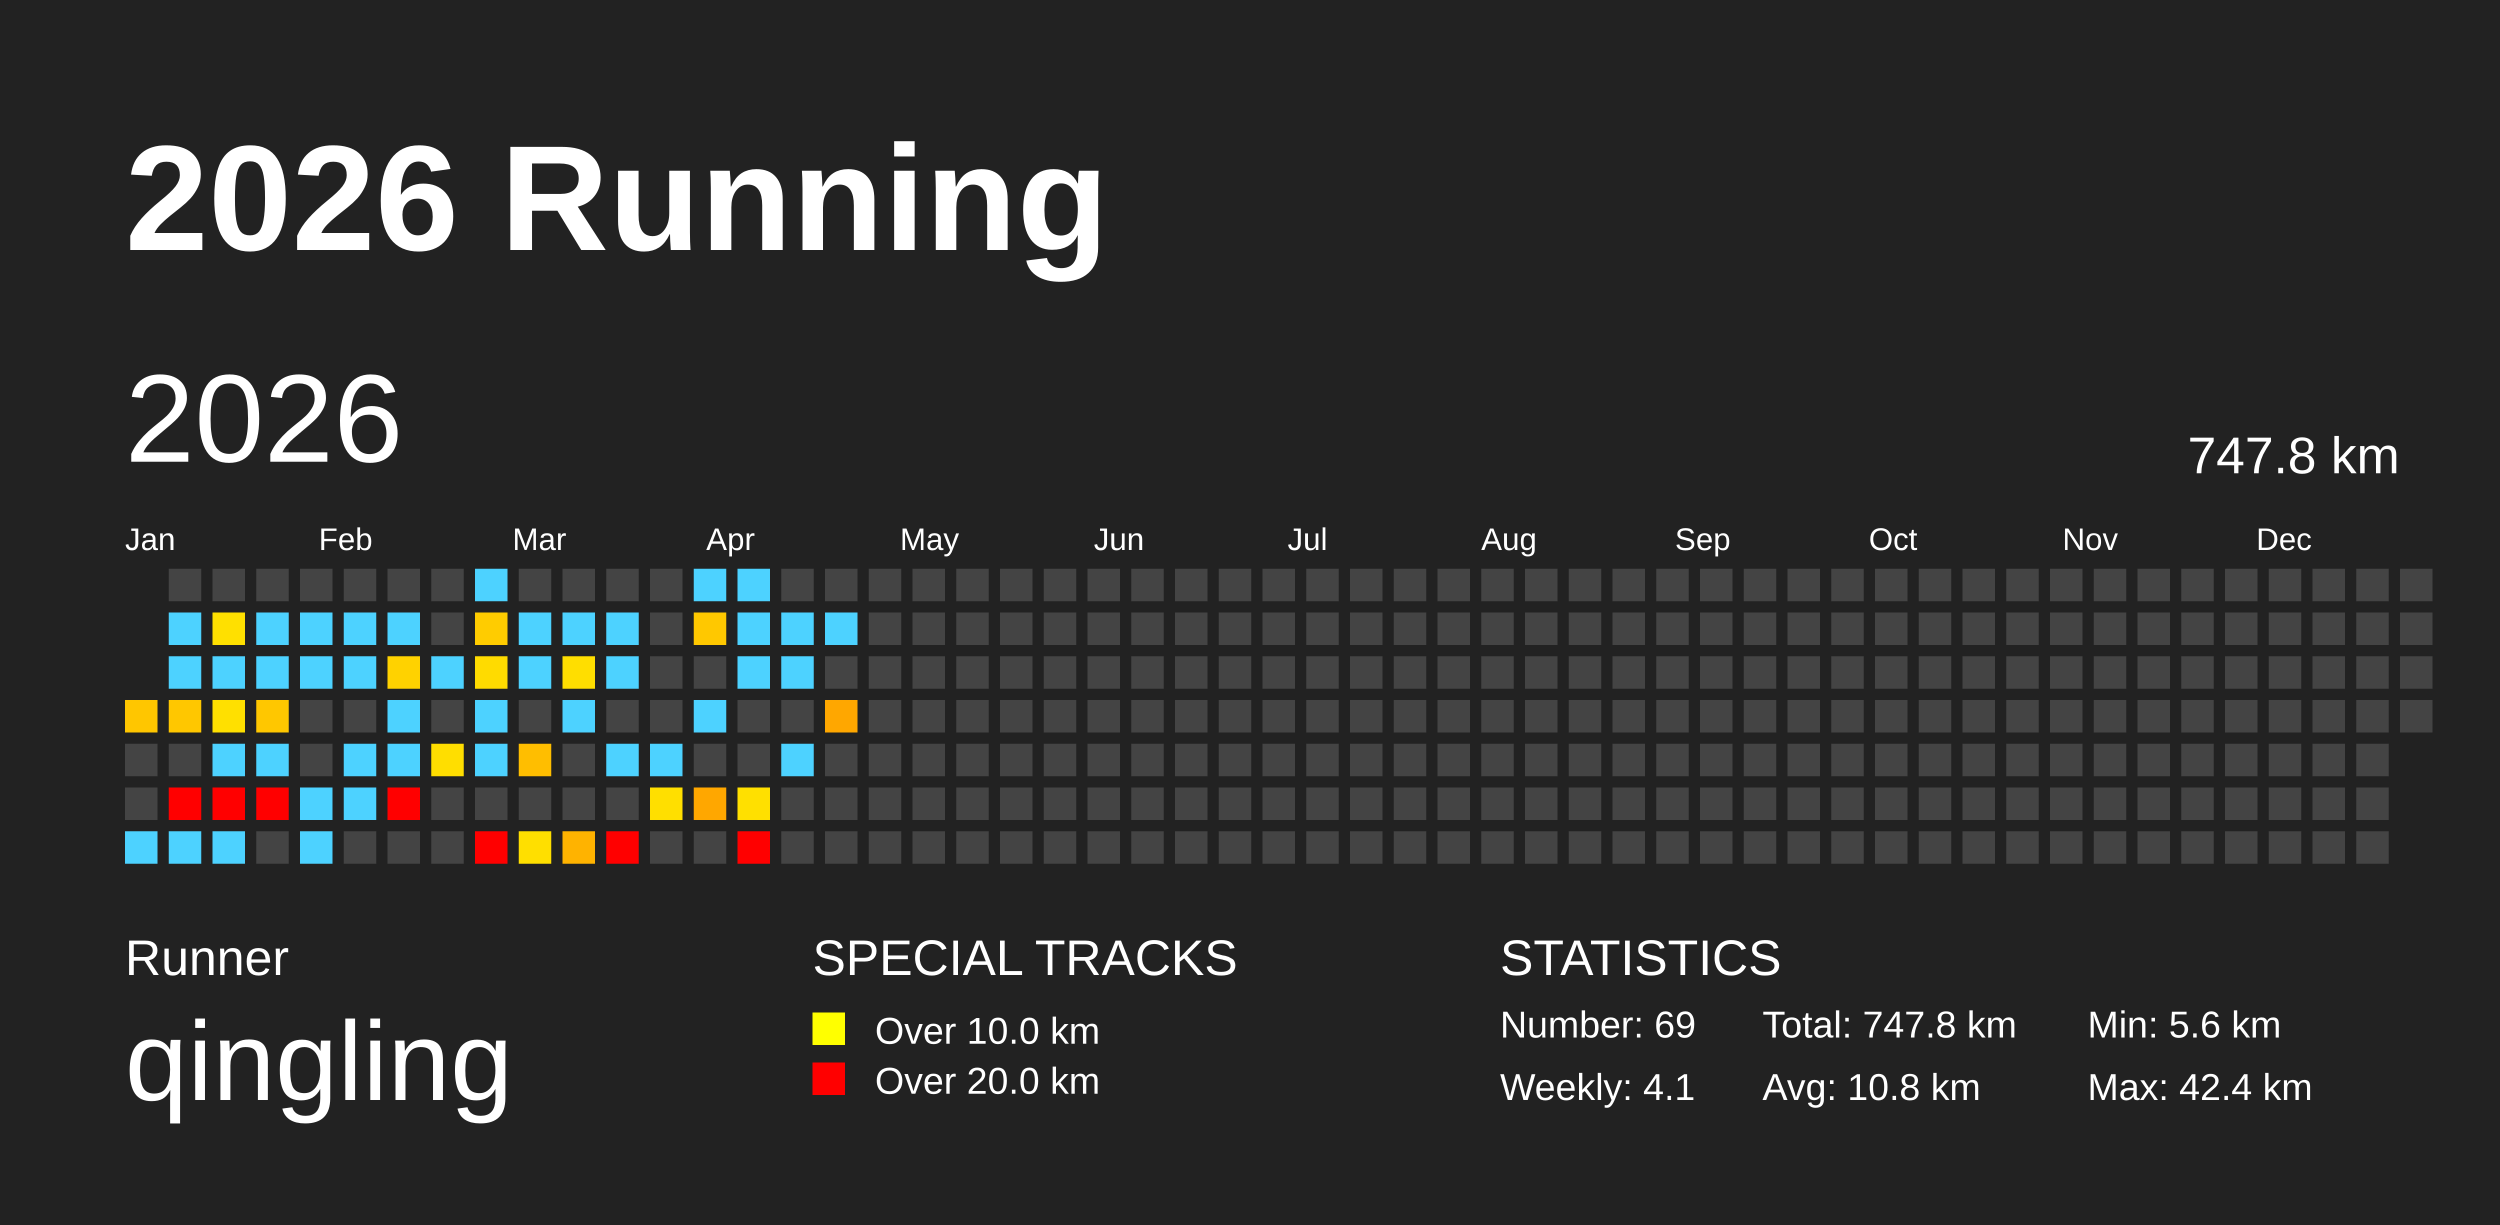
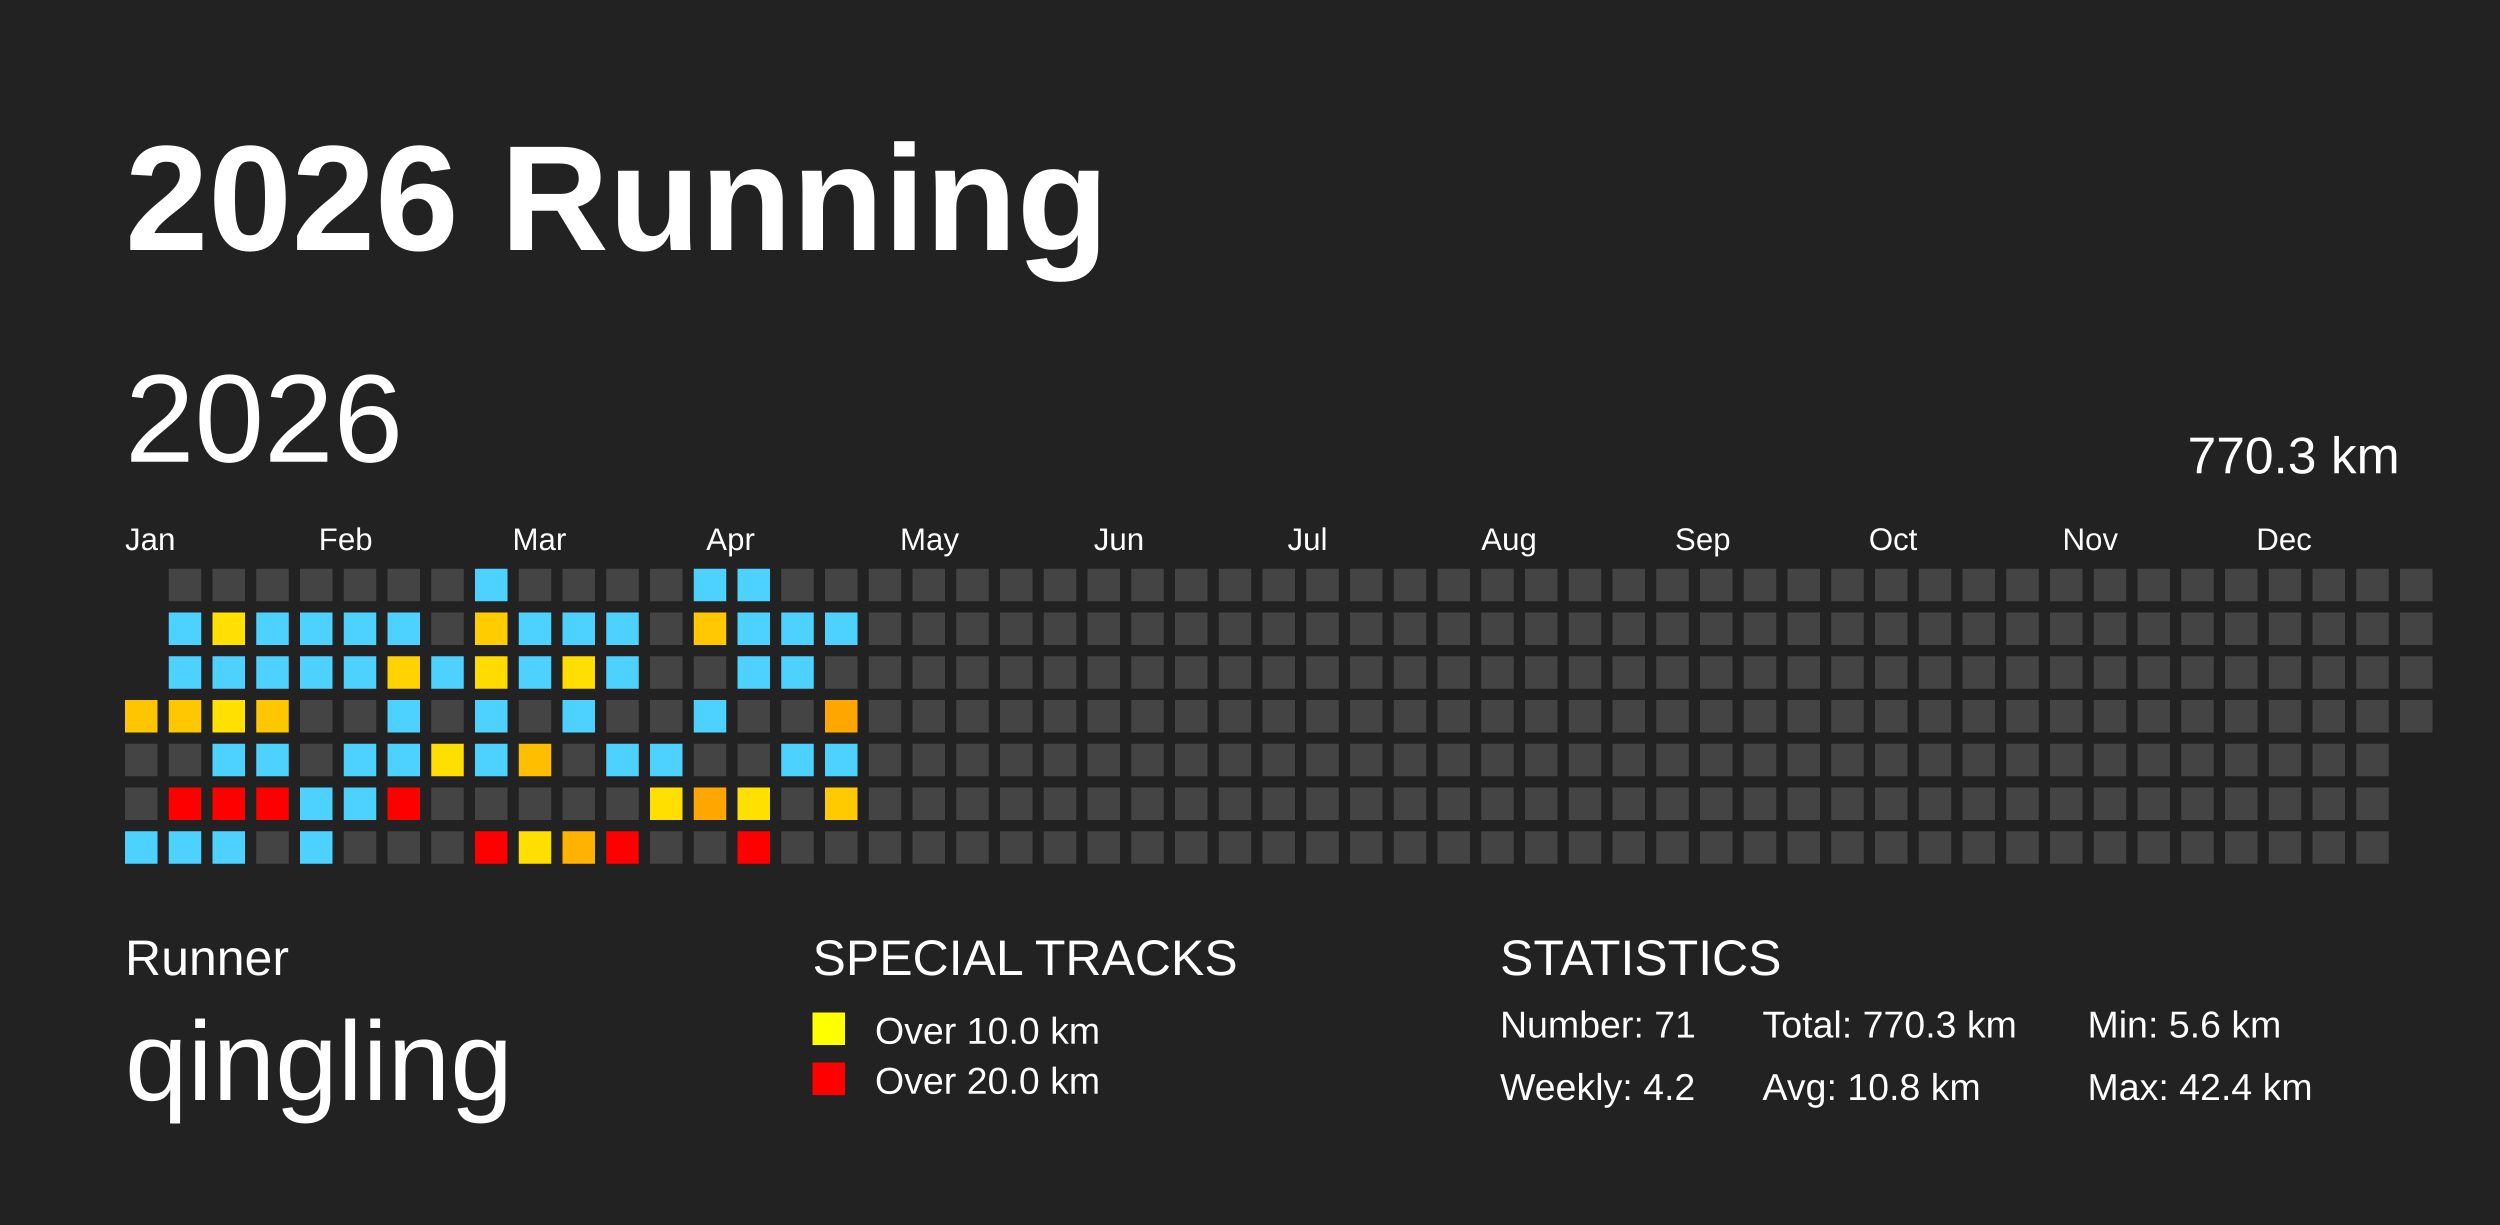
<svg xmlns="http://www.w3.org/2000/svg" baseProfile="full" height="98mm" version="1.1" viewBox="0,0,200,98" width="200mm">
  <defs />
  <rect fill="#222222" height="98" width="200" x="0" y="0" />
  <text fill="#FFFFFF" style="font-size:12px; font-family:Arial; font-weight:bold;" x="10" y="20">2026 Running</text>
  <text fill="#FFFFFF" style="font-size:4px; font-family:Arial" x="10" y="78">Runner</text>
  <text fill="#FFFFFF" style="font-size:9px; font-family:Arial" x="10" y="88">qingling</text>
  <text fill="#FFFFFF" style="font-size:4px; font-family:Arial" x="65" y="78">SPECIAL TRACKS</text>
  <rect fill="yellow" height="2.6" width="2.6" x="65" y="81" />
  <text fill="#FFFFFF" style="font-size:3px; font-family:Arial" x="70" y="83.5">Over 10.0 km</text>
  <rect fill="red" height="2.6" width="2.6" x="65" y="85" />
  <text fill="#FFFFFF" style="font-size:3px; font-family:Arial" x="70" y="87.5">Over 20.0 km</text>
  <text fill="#FFFFFF" style="font-size:4px; font-family:Arial" x="120" y="78">STATISTICS</text>
-   <text fill="#FFFFFF" style="font-size:3px; font-family:Arial" x="120" y="83">Number: 69</text>
-   <text fill="#FFFFFF" style="font-size:3px; font-family:Arial" x="120" y="88">Weekly: 4.1</text>
-   <text fill="#FFFFFF" style="font-size:3px; font-family:Arial" x="141" y="83">Total: 747.8 km</text>
+   <text fill="#FFFFFF" style="font-size:3px; font-family:Arial" x="120" y="83">Number: 71</text>
+   <text fill="#FFFFFF" style="font-size:3px; font-family:Arial" x="120" y="88">Weekly: 4.2</text>
+   <text fill="#FFFFFF" style="font-size:3px; font-family:Arial" x="141" y="83">Total: 770.3 km</text>
  <text fill="#FFFFFF" style="font-size:3px; font-family:Arial" x="141" y="88">Avg: 10.8 km</text>
  <text fill="#FFFFFF" style="font-size:3px; font-family:Arial" x="167" y="83">Min: 5.6 km</text>
  <text fill="#FFFFFF" style="font-size:3px; font-family:Arial" x="167" y="88">Max: 42.4 km</text>
  <text dominant-baseline="hanging" fill="#FFFFFF" style="font-size:10.0px; font-family:Arial;" x="10" y="30">2026</text>
-   <text dominant-baseline="hanging" fill="#FFFFFF" style="font-size:4.125px; font-family:Arial;" x="175" y="35">747.8 km</text>
+   <text dominant-baseline="hanging" fill="#FFFFFF" style="font-size:4.125px; font-family:Arial;" x="175" y="35">770.3 km</text>
  <text fill="#FFFFFF" style="font-size:2.5px; font-family:Arial" x="10.0" y="44">Jan</text>
  <text fill="#FFFFFF" style="font-size:2.5px; font-family:Arial" x="25.5" y="44">Feb</text>
  <text fill="#FFFFFF" style="font-size:2.5px; font-family:Arial" x="41.0" y="44">Mar</text>
  <text fill="#FFFFFF" style="font-size:2.5px; font-family:Arial" x="56.5" y="44">Apr</text>
  <text fill="#FFFFFF" style="font-size:2.5px; font-family:Arial" x="72.0" y="44">May</text>
  <text fill="#FFFFFF" style="font-size:2.5px; font-family:Arial" x="87.5" y="44">Jun</text>
  <text fill="#FFFFFF" style="font-size:2.5px; font-family:Arial" x="103.0" y="44">Jul</text>
  <text fill="#FFFFFF" style="font-size:2.5px; font-family:Arial" x="118.5" y="44">Aug</text>
  <text fill="#FFFFFF" style="font-size:2.5px; font-family:Arial" x="134.0" y="44">Sep</text>
  <text fill="#FFFFFF" style="font-size:2.5px; font-family:Arial" x="149.5" y="44">Oct</text>
  <text fill="#FFFFFF" style="font-size:2.5px; font-family:Arial" x="165.0" y="44">Nov</text>
  <text fill="#FFFFFF" style="font-size:2.5px; font-family:Arial" x="180.5" y="44">Dec</text>
  <rect fill="#ffc600" height="2.6" width="2.6" x="10.0" y="56.0" />
  <rect fill="#444444" height="2.6" width="2.6" x="10.0" y="59.5" />
  <rect fill="#444444" height="2.6" width="2.6" x="10.0" y="63.0" />
  <rect fill="#4dd2ff" height="2.6" width="2.6" x="10.0" y="66.5" />
  <rect fill="#444444" height="2.6" width="2.6" x="13.5" y="45.5" />
  <rect fill="#4dd2ff" height="2.6" width="2.6" x="13.5" y="49.0" />
  <rect fill="#4dd2ff" height="2.6" width="2.6" x="13.5" y="52.5" />
  <rect fill="#ffc700" height="2.6" width="2.6" x="13.5" y="56.0" />
  <rect fill="#444444" height="2.6" width="2.6" x="13.5" y="59.5" />
  <rect fill="red" height="2.6" width="2.6" x="13.5" y="63.0" />
  <rect fill="#4dd2ff" height="2.6" width="2.6" x="13.5" y="66.5" />
  <rect fill="#444444" height="2.6" width="2.6" x="17.0" y="45.5" />
  <rect fill="#ffe000" height="2.6" width="2.6" x="17.0" y="49.0" />
  <rect fill="#4dd2ff" height="2.6" width="2.6" x="17.0" y="52.5" />
  <rect fill="#ffe000" height="2.6" width="2.6" x="17.0" y="56.0" />
  <rect fill="#4dd2ff" height="2.6" width="2.6" x="17.0" y="59.5" />
  <rect fill="red" height="2.6" width="2.6" x="17.0" y="63.0" />
  <rect fill="#4dd2ff" height="2.6" width="2.6" x="17.0" y="66.5" />
  <rect fill="#444444" height="2.6" width="2.6" x="20.5" y="45.5" />
  <rect fill="#4dd2ff" height="2.6" width="2.6" x="20.5" y="49.0" />
  <rect fill="#4dd2ff" height="2.6" width="2.6" x="20.5" y="52.5" />
  <rect fill="#ffc700" height="2.6" width="2.6" x="20.5" y="56.0" />
  <rect fill="#4dd2ff" height="2.6" width="2.6" x="20.5" y="59.5" />
  <rect fill="red" height="2.6" width="2.6" x="20.5" y="63.0" />
  <rect fill="#444444" height="2.6" width="2.6" x="20.5" y="66.5" />
  <rect fill="#444444" height="2.6" width="2.6" x="24.0" y="45.5" />
  <rect fill="#4dd2ff" height="2.6" width="2.6" x="24.0" y="49.0" />
  <rect fill="#4dd2ff" height="2.6" width="2.6" x="24.0" y="52.5" />
  <rect fill="#444444" height="2.6" width="2.6" x="24.0" y="56.0" />
  <rect fill="#444444" height="2.6" width="2.6" x="24.0" y="59.5" />
  <rect fill="#4dd2ff" height="2.6" width="2.6" x="24.0" y="63.0" />
  <rect fill="#4dd2ff" height="2.6" width="2.6" x="24.0" y="66.5" />
  <rect fill="#444444" height="2.6" width="2.6" x="27.5" y="45.5" />
  <rect fill="#4dd2ff" height="2.6" width="2.6" x="27.5" y="49.0" />
  <rect fill="#4dd2ff" height="2.6" width="2.6" x="27.5" y="52.5" />
  <rect fill="#444444" height="2.6" width="2.6" x="27.5" y="56.0" />
  <rect fill="#4dd2ff" height="2.6" width="2.6" x="27.5" y="59.5" />
  <rect fill="#4dd2ff" height="2.6" width="2.6" x="27.5" y="63.0" />
  <rect fill="#444444" height="2.6" width="2.6" x="27.5" y="66.5" />
  <rect fill="#444444" height="2.6" width="2.6" x="31.0" y="45.5" />
  <rect fill="#4dd2ff" height="2.6" width="2.6" x="31.0" y="49.0" />
  <rect fill="#ffd200" height="2.6" width="2.6" x="31.0" y="52.5" />
  <rect fill="#4dd2ff" height="2.6" width="2.6" x="31.0" y="56.0" />
  <rect fill="#4dd2ff" height="2.6" width="2.6" x="31.0" y="59.5" />
  <rect fill="red" height="2.6" width="2.6" x="31.0" y="63.0" />
  <rect fill="#444444" height="2.6" width="2.6" x="31.0" y="66.5" />
  <rect fill="#444444" height="2.6" width="2.6" x="34.5" y="45.5" />
  <rect fill="#444444" height="2.6" width="2.6" x="34.5" y="49.0" />
  <rect fill="#4dd2ff" height="2.6" width="2.6" x="34.5" y="52.5" />
  <rect fill="#444444" height="2.6" width="2.6" x="34.5" y="56.0" />
  <rect fill="#ffde00" height="2.6" width="2.6" x="34.5" y="59.5" />
  <rect fill="#444444" height="2.6" width="2.6" x="34.5" y="63.0" />
  <rect fill="#444444" height="2.6" width="2.6" x="34.5" y="66.5" />
  <rect fill="#4dd2ff" height="2.6" width="2.6" x="38.0" y="45.5" />
  <rect fill="#ffcc00" height="2.6" width="2.6" x="38.0" y="49.0" />
  <rect fill="#ffdb00" height="2.6" width="2.6" x="38.0" y="52.5" />
  <rect fill="#4dd2ff" height="2.6" width="2.6" x="38.0" y="56.0" />
  <rect fill="#4dd2ff" height="2.6" width="2.6" x="38.0" y="59.5" />
  <rect fill="#444444" height="2.6" width="2.6" x="38.0" y="63.0" />
  <rect fill="red" height="2.6" width="2.6" x="38.0" y="66.5" />
  <rect fill="#444444" height="2.6" width="2.6" x="41.5" y="45.5" />
  <rect fill="#4dd2ff" height="2.6" width="2.6" x="41.5" y="49.0" />
  <rect fill="#4dd2ff" height="2.6" width="2.6" x="41.5" y="52.5" />
  <rect fill="#444444" height="2.6" width="2.6" x="41.5" y="56.0" />
  <rect fill="#ffbe00" height="2.6" width="2.6" x="41.5" y="59.5" />
  <rect fill="#444444" height="2.6" width="2.6" x="41.5" y="63.0" />
  <rect fill="#ffdf00" height="2.6" width="2.6" x="41.5" y="66.5" />
  <rect fill="#444444" height="2.6" width="2.6" x="45.0" y="45.5" />
  <rect fill="#4dd2ff" height="2.6" width="2.6" x="45.0" y="49.0" />
  <rect fill="#ffde00" height="2.6" width="2.6" x="45.0" y="52.5" />
  <rect fill="#4dd2ff" height="2.6" width="2.6" x="45.0" y="56.0" />
  <rect fill="#444444" height="2.6" width="2.6" x="45.0" y="59.5" />
  <rect fill="#444444" height="2.6" width="2.6" x="45.0" y="63.0" />
  <rect fill="#ffb300" height="2.6" width="2.6" x="45.0" y="66.5" />
  <rect fill="#444444" height="2.6" width="2.6" x="48.5" y="45.5" />
  <rect fill="#4dd2ff" height="2.6" width="2.6" x="48.5" y="49.0" />
  <rect fill="#4dd2ff" height="2.6" width="2.6" x="48.5" y="52.5" />
  <rect fill="#444444" height="2.6" width="2.6" x="48.5" y="56.0" />
  <rect fill="#4dd2ff" height="2.6" width="2.6" x="48.5" y="59.5" />
  <rect fill="#444444" height="2.6" width="2.6" x="48.5" y="63.0" />
  <rect fill="red" height="2.6" width="2.6" x="48.5" y="66.5" />
  <rect fill="#444444" height="2.6" width="2.6" x="52.0" y="45.5" />
  <rect fill="#444444" height="2.6" width="2.6" x="52.0" y="49.0" />
  <rect fill="#444444" height="2.6" width="2.6" x="52.0" y="52.5" />
  <rect fill="#444444" height="2.6" width="2.6" x="52.0" y="56.0" />
  <rect fill="#4dd2ff" height="2.6" width="2.6" x="52.0" y="59.5" />
  <rect fill="#ffdf00" height="2.6" width="2.6" x="52.0" y="63.0" />
  <rect fill="#444444" height="2.6" width="2.6" x="52.0" y="66.5" />
  <rect fill="#4dd2ff" height="2.6" width="2.6" x="55.5" y="45.5" />
  <rect fill="#ffc800" height="2.6" width="2.6" x="55.5" y="49.0" />
  <rect fill="#444444" height="2.6" width="2.6" x="55.5" y="52.5" />
  <rect fill="#4dd2ff" height="2.6" width="2.6" x="55.5" y="56.0" />
  <rect fill="#444444" height="2.6" width="2.6" x="55.5" y="59.5" />
  <rect fill="#ffa700" height="2.6" width="2.6" x="55.5" y="63.0" />
  <rect fill="#444444" height="2.6" width="2.6" x="55.5" y="66.5" />
  <rect fill="#4dd2ff" height="2.6" width="2.6" x="59.0" y="45.5" />
  <rect fill="#4dd2ff" height="2.6" width="2.6" x="59.0" y="49.0" />
  <rect fill="#4dd2ff" height="2.6" width="2.6" x="59.0" y="52.5" />
  <rect fill="#444444" height="2.6" width="2.6" x="59.0" y="56.0" />
  <rect fill="#444444" height="2.6" width="2.6" x="59.0" y="59.5" />
  <rect fill="#ffe000" height="2.6" width="2.6" x="59.0" y="63.0" />
  <rect fill="red" height="2.6" width="2.6" x="59.0" y="66.5" />
  <rect fill="#444444" height="2.6" width="2.6" x="62.5" y="45.5" />
  <rect fill="#4dd2ff" height="2.6" width="2.6" x="62.5" y="49.0" />
  <rect fill="#4dd2ff" height="2.6" width="2.6" x="62.5" y="52.5" />
  <rect fill="#444444" height="2.6" width="2.6" x="62.5" y="56.0" />
  <rect fill="#4dd2ff" height="2.6" width="2.6" x="62.5" y="59.5" />
  <rect fill="#444444" height="2.6" width="2.6" x="62.5" y="63.0" />
  <rect fill="#444444" height="2.6" width="2.6" x="62.5" y="66.5" />
  <rect fill="#444444" height="2.6" width="2.6" x="66.0" y="45.5" />
  <rect fill="#4dd2ff" height="2.6" width="2.6" x="66.0" y="49.0" />
  <rect fill="#444444" height="2.6" width="2.6" x="66.0" y="52.5" />
  <rect fill="#ffa700" height="2.6" width="2.6" x="66.0" y="56.0" />
-   <rect fill="#444444" height="2.6" width="2.6" x="66.0" y="59.5" />
-   <rect fill="#444444" height="2.6" width="2.6" x="66.0" y="63.0" />
+   <rect fill="#4dd2ff" height="2.6" width="2.6" x="66.0" y="59.5" />
+   <rect fill="#ffcb00" height="2.6" width="2.6" x="66.0" y="63.0" />
  <rect fill="#444444" height="2.6" width="2.6" x="66.0" y="66.5" />
  <rect fill="#444444" height="2.6" width="2.6" x="69.5" y="45.5" />
  <rect fill="#444444" height="2.6" width="2.6" x="69.5" y="49.0" />
  <rect fill="#444444" height="2.6" width="2.6" x="69.5" y="52.5" />
  <rect fill="#444444" height="2.6" width="2.6" x="69.5" y="56.0" />
  <rect fill="#444444" height="2.6" width="2.6" x="69.5" y="59.5" />
  <rect fill="#444444" height="2.6" width="2.6" x="69.5" y="63.0" />
  <rect fill="#444444" height="2.6" width="2.6" x="69.5" y="66.5" />
  <rect fill="#444444" height="2.6" width="2.6" x="73.0" y="45.5" />
  <rect fill="#444444" height="2.6" width="2.6" x="73.0" y="49.0" />
  <rect fill="#444444" height="2.6" width="2.6" x="73.0" y="52.5" />
  <rect fill="#444444" height="2.6" width="2.6" x="73.0" y="56.0" />
  <rect fill="#444444" height="2.6" width="2.6" x="73.0" y="59.5" />
  <rect fill="#444444" height="2.6" width="2.6" x="73.0" y="63.0" />
  <rect fill="#444444" height="2.6" width="2.6" x="73.0" y="66.5" />
  <rect fill="#444444" height="2.6" width="2.6" x="76.5" y="45.5" />
  <rect fill="#444444" height="2.6" width="2.6" x="76.5" y="49.0" />
  <rect fill="#444444" height="2.6" width="2.6" x="76.5" y="52.5" />
  <rect fill="#444444" height="2.6" width="2.6" x="76.5" y="56.0" />
  <rect fill="#444444" height="2.6" width="2.6" x="76.5" y="59.5" />
  <rect fill="#444444" height="2.6" width="2.6" x="76.5" y="63.0" />
  <rect fill="#444444" height="2.6" width="2.6" x="76.5" y="66.5" />
  <rect fill="#444444" height="2.6" width="2.6" x="80.0" y="45.5" />
  <rect fill="#444444" height="2.6" width="2.6" x="80.0" y="49.0" />
  <rect fill="#444444" height="2.6" width="2.6" x="80.0" y="52.5" />
  <rect fill="#444444" height="2.6" width="2.6" x="80.0" y="56.0" />
  <rect fill="#444444" height="2.6" width="2.6" x="80.0" y="59.5" />
  <rect fill="#444444" height="2.6" width="2.6" x="80.0" y="63.0" />
  <rect fill="#444444" height="2.6" width="2.6" x="80.0" y="66.5" />
  <rect fill="#444444" height="2.6" width="2.6" x="83.5" y="45.5" />
  <rect fill="#444444" height="2.6" width="2.6" x="83.5" y="49.0" />
  <rect fill="#444444" height="2.6" width="2.6" x="83.5" y="52.5" />
  <rect fill="#444444" height="2.6" width="2.6" x="83.5" y="56.0" />
  <rect fill="#444444" height="2.6" width="2.6" x="83.5" y="59.5" />
  <rect fill="#444444" height="2.6" width="2.6" x="83.5" y="63.0" />
  <rect fill="#444444" height="2.6" width="2.6" x="83.5" y="66.5" />
  <rect fill="#444444" height="2.6" width="2.6" x="87.0" y="45.5" />
  <rect fill="#444444" height="2.6" width="2.6" x="87.0" y="49.0" />
  <rect fill="#444444" height="2.6" width="2.6" x="87.0" y="52.5" />
  <rect fill="#444444" height="2.6" width="2.6" x="87.0" y="56.0" />
  <rect fill="#444444" height="2.6" width="2.6" x="87.0" y="59.5" />
  <rect fill="#444444" height="2.6" width="2.6" x="87.0" y="63.0" />
  <rect fill="#444444" height="2.6" width="2.6" x="87.0" y="66.5" />
  <rect fill="#444444" height="2.6" width="2.6" x="90.5" y="45.5" />
  <rect fill="#444444" height="2.6" width="2.6" x="90.5" y="49.0" />
  <rect fill="#444444" height="2.6" width="2.6" x="90.5" y="52.5" />
  <rect fill="#444444" height="2.6" width="2.6" x="90.5" y="56.0" />
  <rect fill="#444444" height="2.6" width="2.6" x="90.5" y="59.5" />
  <rect fill="#444444" height="2.6" width="2.6" x="90.5" y="63.0" />
  <rect fill="#444444" height="2.6" width="2.6" x="90.5" y="66.5" />
  <rect fill="#444444" height="2.6" width="2.6" x="94.0" y="45.5" />
  <rect fill="#444444" height="2.6" width="2.6" x="94.0" y="49.0" />
  <rect fill="#444444" height="2.6" width="2.6" x="94.0" y="52.5" />
  <rect fill="#444444" height="2.6" width="2.6" x="94.0" y="56.0" />
  <rect fill="#444444" height="2.6" width="2.6" x="94.0" y="59.5" />
  <rect fill="#444444" height="2.6" width="2.6" x="94.0" y="63.0" />
  <rect fill="#444444" height="2.6" width="2.6" x="94.0" y="66.5" />
  <rect fill="#444444" height="2.6" width="2.6" x="97.5" y="45.5" />
  <rect fill="#444444" height="2.6" width="2.6" x="97.5" y="49.0" />
  <rect fill="#444444" height="2.6" width="2.6" x="97.5" y="52.5" />
  <rect fill="#444444" height="2.6" width="2.6" x="97.5" y="56.0" />
  <rect fill="#444444" height="2.6" width="2.6" x="97.5" y="59.5" />
  <rect fill="#444444" height="2.6" width="2.6" x="97.5" y="63.0" />
  <rect fill="#444444" height="2.6" width="2.6" x="97.5" y="66.5" />
  <rect fill="#444444" height="2.6" width="2.6" x="101.0" y="45.5" />
  <rect fill="#444444" height="2.6" width="2.6" x="101.0" y="49.0" />
  <rect fill="#444444" height="2.6" width="2.6" x="101.0" y="52.5" />
  <rect fill="#444444" height="2.6" width="2.6" x="101.0" y="56.0" />
  <rect fill="#444444" height="2.6" width="2.6" x="101.0" y="59.5" />
  <rect fill="#444444" height="2.6" width="2.6" x="101.0" y="63.0" />
  <rect fill="#444444" height="2.6" width="2.6" x="101.0" y="66.5" />
  <rect fill="#444444" height="2.6" width="2.6" x="104.5" y="45.5" />
  <rect fill="#444444" height="2.6" width="2.6" x="104.5" y="49.0" />
  <rect fill="#444444" height="2.6" width="2.6" x="104.5" y="52.5" />
  <rect fill="#444444" height="2.6" width="2.6" x="104.5" y="56.0" />
  <rect fill="#444444" height="2.6" width="2.6" x="104.5" y="59.5" />
  <rect fill="#444444" height="2.6" width="2.6" x="104.5" y="63.0" />
  <rect fill="#444444" height="2.6" width="2.6" x="104.5" y="66.5" />
  <rect fill="#444444" height="2.6" width="2.6" x="108.0" y="45.5" />
  <rect fill="#444444" height="2.6" width="2.6" x="108.0" y="49.0" />
  <rect fill="#444444" height="2.6" width="2.6" x="108.0" y="52.5" />
  <rect fill="#444444" height="2.6" width="2.6" x="108.0" y="56.0" />
  <rect fill="#444444" height="2.6" width="2.6" x="108.0" y="59.5" />
  <rect fill="#444444" height="2.6" width="2.6" x="108.0" y="63.0" />
  <rect fill="#444444" height="2.6" width="2.6" x="108.0" y="66.5" />
  <rect fill="#444444" height="2.6" width="2.6" x="111.5" y="45.5" />
  <rect fill="#444444" height="2.6" width="2.6" x="111.5" y="49.0" />
  <rect fill="#444444" height="2.6" width="2.6" x="111.5" y="52.5" />
  <rect fill="#444444" height="2.6" width="2.6" x="111.5" y="56.0" />
  <rect fill="#444444" height="2.6" width="2.6" x="111.5" y="59.5" />
  <rect fill="#444444" height="2.6" width="2.6" x="111.5" y="63.0" />
  <rect fill="#444444" height="2.6" width="2.6" x="111.5" y="66.5" />
  <rect fill="#444444" height="2.6" width="2.6" x="115.0" y="45.5" />
  <rect fill="#444444" height="2.6" width="2.6" x="115.0" y="49.0" />
  <rect fill="#444444" height="2.6" width="2.6" x="115.0" y="52.5" />
  <rect fill="#444444" height="2.6" width="2.6" x="115.0" y="56.0" />
  <rect fill="#444444" height="2.6" width="2.6" x="115.0" y="59.5" />
  <rect fill="#444444" height="2.6" width="2.6" x="115.0" y="63.0" />
  <rect fill="#444444" height="2.6" width="2.6" x="115.0" y="66.5" />
  <rect fill="#444444" height="2.6" width="2.6" x="118.5" y="45.5" />
  <rect fill="#444444" height="2.6" width="2.6" x="118.5" y="49.0" />
  <rect fill="#444444" height="2.6" width="2.6" x="118.5" y="52.5" />
  <rect fill="#444444" height="2.6" width="2.6" x="118.5" y="56.0" />
  <rect fill="#444444" height="2.6" width="2.6" x="118.5" y="59.5" />
  <rect fill="#444444" height="2.6" width="2.6" x="118.5" y="63.0" />
  <rect fill="#444444" height="2.6" width="2.6" x="118.5" y="66.5" />
  <rect fill="#444444" height="2.6" width="2.6" x="122.0" y="45.5" />
  <rect fill="#444444" height="2.6" width="2.6" x="122.0" y="49.0" />
  <rect fill="#444444" height="2.6" width="2.6" x="122.0" y="52.5" />
  <rect fill="#444444" height="2.6" width="2.6" x="122.0" y="56.0" />
  <rect fill="#444444" height="2.6" width="2.6" x="122.0" y="59.5" />
  <rect fill="#444444" height="2.6" width="2.6" x="122.0" y="63.0" />
  <rect fill="#444444" height="2.6" width="2.6" x="122.0" y="66.5" />
  <rect fill="#444444" height="2.6" width="2.6" x="125.5" y="45.5" />
  <rect fill="#444444" height="2.6" width="2.6" x="125.5" y="49.0" />
  <rect fill="#444444" height="2.6" width="2.6" x="125.5" y="52.5" />
  <rect fill="#444444" height="2.6" width="2.6" x="125.5" y="56.0" />
  <rect fill="#444444" height="2.6" width="2.6" x="125.5" y="59.5" />
  <rect fill="#444444" height="2.6" width="2.6" x="125.5" y="63.0" />
  <rect fill="#444444" height="2.6" width="2.6" x="125.5" y="66.5" />
  <rect fill="#444444" height="2.6" width="2.6" x="129.0" y="45.5" />
  <rect fill="#444444" height="2.6" width="2.6" x="129.0" y="49.0" />
  <rect fill="#444444" height="2.6" width="2.6" x="129.0" y="52.5" />
  <rect fill="#444444" height="2.6" width="2.6" x="129.0" y="56.0" />
  <rect fill="#444444" height="2.6" width="2.6" x="129.0" y="59.5" />
  <rect fill="#444444" height="2.6" width="2.6" x="129.0" y="63.0" />
  <rect fill="#444444" height="2.6" width="2.6" x="129.0" y="66.5" />
  <rect fill="#444444" height="2.6" width="2.6" x="132.5" y="45.5" />
  <rect fill="#444444" height="2.6" width="2.6" x="132.5" y="49.0" />
  <rect fill="#444444" height="2.6" width="2.6" x="132.5" y="52.5" />
  <rect fill="#444444" height="2.6" width="2.6" x="132.5" y="56.0" />
  <rect fill="#444444" height="2.6" width="2.6" x="132.5" y="59.5" />
  <rect fill="#444444" height="2.6" width="2.6" x="132.5" y="63.0" />
  <rect fill="#444444" height="2.6" width="2.6" x="132.5" y="66.5" />
  <rect fill="#444444" height="2.6" width="2.6" x="136.0" y="45.5" />
  <rect fill="#444444" height="2.6" width="2.6" x="136.0" y="49.0" />
  <rect fill="#444444" height="2.6" width="2.6" x="136.0" y="52.5" />
  <rect fill="#444444" height="2.6" width="2.6" x="136.0" y="56.0" />
  <rect fill="#444444" height="2.6" width="2.6" x="136.0" y="59.5" />
  <rect fill="#444444" height="2.6" width="2.6" x="136.0" y="63.0" />
  <rect fill="#444444" height="2.6" width="2.6" x="136.0" y="66.5" />
  <rect fill="#444444" height="2.6" width="2.6" x="139.5" y="45.5" />
  <rect fill="#444444" height="2.6" width="2.6" x="139.5" y="49.0" />
  <rect fill="#444444" height="2.6" width="2.6" x="139.5" y="52.5" />
  <rect fill="#444444" height="2.6" width="2.6" x="139.5" y="56.0" />
  <rect fill="#444444" height="2.6" width="2.6" x="139.5" y="59.5" />
  <rect fill="#444444" height="2.6" width="2.6" x="139.5" y="63.0" />
  <rect fill="#444444" height="2.6" width="2.6" x="139.5" y="66.5" />
  <rect fill="#444444" height="2.6" width="2.6" x="143.0" y="45.5" />
  <rect fill="#444444" height="2.6" width="2.6" x="143.0" y="49.0" />
  <rect fill="#444444" height="2.6" width="2.6" x="143.0" y="52.5" />
  <rect fill="#444444" height="2.6" width="2.6" x="143.0" y="56.0" />
  <rect fill="#444444" height="2.6" width="2.6" x="143.0" y="59.5" />
  <rect fill="#444444" height="2.6" width="2.6" x="143.0" y="63.0" />
  <rect fill="#444444" height="2.6" width="2.6" x="143.0" y="66.5" />
  <rect fill="#444444" height="2.6" width="2.6" x="146.5" y="45.5" />
  <rect fill="#444444" height="2.6" width="2.6" x="146.5" y="49.0" />
  <rect fill="#444444" height="2.6" width="2.6" x="146.5" y="52.5" />
  <rect fill="#444444" height="2.6" width="2.6" x="146.5" y="56.0" />
  <rect fill="#444444" height="2.6" width="2.6" x="146.5" y="59.5" />
  <rect fill="#444444" height="2.6" width="2.6" x="146.5" y="63.0" />
  <rect fill="#444444" height="2.6" width="2.6" x="146.5" y="66.5" />
  <rect fill="#444444" height="2.6" width="2.6" x="150.0" y="45.5" />
  <rect fill="#444444" height="2.6" width="2.6" x="150.0" y="49.0" />
  <rect fill="#444444" height="2.6" width="2.6" x="150.0" y="52.5" />
  <rect fill="#444444" height="2.6" width="2.6" x="150.0" y="56.0" />
  <rect fill="#444444" height="2.6" width="2.6" x="150.0" y="59.5" />
  <rect fill="#444444" height="2.6" width="2.6" x="150.0" y="63.0" />
  <rect fill="#444444" height="2.6" width="2.6" x="150.0" y="66.5" />
  <rect fill="#444444" height="2.6" width="2.6" x="153.5" y="45.5" />
  <rect fill="#444444" height="2.6" width="2.6" x="153.5" y="49.0" />
  <rect fill="#444444" height="2.6" width="2.6" x="153.5" y="52.5" />
  <rect fill="#444444" height="2.6" width="2.6" x="153.5" y="56.0" />
  <rect fill="#444444" height="2.6" width="2.6" x="153.5" y="59.5" />
  <rect fill="#444444" height="2.6" width="2.6" x="153.5" y="63.0" />
  <rect fill="#444444" height="2.6" width="2.6" x="153.5" y="66.5" />
  <rect fill="#444444" height="2.6" width="2.6" x="157.0" y="45.5" />
  <rect fill="#444444" height="2.6" width="2.6" x="157.0" y="49.0" />
  <rect fill="#444444" height="2.6" width="2.6" x="157.0" y="52.5" />
  <rect fill="#444444" height="2.6" width="2.6" x="157.0" y="56.0" />
  <rect fill="#444444" height="2.6" width="2.6" x="157.0" y="59.5" />
  <rect fill="#444444" height="2.6" width="2.6" x="157.0" y="63.0" />
  <rect fill="#444444" height="2.6" width="2.6" x="157.0" y="66.5" />
  <rect fill="#444444" height="2.6" width="2.6" x="160.5" y="45.5" />
  <rect fill="#444444" height="2.6" width="2.6" x="160.5" y="49.0" />
  <rect fill="#444444" height="2.6" width="2.6" x="160.5" y="52.5" />
  <rect fill="#444444" height="2.6" width="2.6" x="160.5" y="56.0" />
  <rect fill="#444444" height="2.6" width="2.6" x="160.5" y="59.5" />
  <rect fill="#444444" height="2.6" width="2.6" x="160.5" y="63.0" />
  <rect fill="#444444" height="2.6" width="2.6" x="160.5" y="66.5" />
  <rect fill="#444444" height="2.6" width="2.6" x="164.0" y="45.5" />
  <rect fill="#444444" height="2.6" width="2.6" x="164.0" y="49.0" />
  <rect fill="#444444" height="2.6" width="2.6" x="164.0" y="52.5" />
  <rect fill="#444444" height="2.6" width="2.6" x="164.0" y="56.0" />
  <rect fill="#444444" height="2.6" width="2.6" x="164.0" y="59.5" />
  <rect fill="#444444" height="2.6" width="2.6" x="164.0" y="63.0" />
  <rect fill="#444444" height="2.6" width="2.6" x="164.0" y="66.5" />
  <rect fill="#444444" height="2.6" width="2.6" x="167.5" y="45.5" />
  <rect fill="#444444" height="2.6" width="2.6" x="167.5" y="49.0" />
  <rect fill="#444444" height="2.6" width="2.6" x="167.5" y="52.5" />
  <rect fill="#444444" height="2.6" width="2.6" x="167.5" y="56.0" />
  <rect fill="#444444" height="2.6" width="2.6" x="167.5" y="59.5" />
  <rect fill="#444444" height="2.6" width="2.6" x="167.5" y="63.0" />
  <rect fill="#444444" height="2.6" width="2.6" x="167.5" y="66.5" />
  <rect fill="#444444" height="2.6" width="2.6" x="171.0" y="45.5" />
  <rect fill="#444444" height="2.6" width="2.6" x="171.0" y="49.0" />
  <rect fill="#444444" height="2.6" width="2.6" x="171.0" y="52.5" />
  <rect fill="#444444" height="2.6" width="2.6" x="171.0" y="56.0" />
  <rect fill="#444444" height="2.6" width="2.6" x="171.0" y="59.5" />
  <rect fill="#444444" height="2.6" width="2.6" x="171.0" y="63.0" />
  <rect fill="#444444" height="2.6" width="2.6" x="171.0" y="66.5" />
  <rect fill="#444444" height="2.6" width="2.6" x="174.5" y="45.5" />
  <rect fill="#444444" height="2.6" width="2.6" x="174.5" y="49.0" />
  <rect fill="#444444" height="2.6" width="2.6" x="174.5" y="52.5" />
  <rect fill="#444444" height="2.6" width="2.6" x="174.5" y="56.0" />
  <rect fill="#444444" height="2.6" width="2.6" x="174.5" y="59.5" />
  <rect fill="#444444" height="2.6" width="2.6" x="174.5" y="63.0" />
  <rect fill="#444444" height="2.6" width="2.6" x="174.5" y="66.5" />
  <rect fill="#444444" height="2.6" width="2.6" x="178.0" y="45.5" />
  <rect fill="#444444" height="2.6" width="2.6" x="178.0" y="49.0" />
  <rect fill="#444444" height="2.6" width="2.6" x="178.0" y="52.5" />
  <rect fill="#444444" height="2.6" width="2.6" x="178.0" y="56.0" />
  <rect fill="#444444" height="2.6" width="2.6" x="178.0" y="59.5" />
  <rect fill="#444444" height="2.6" width="2.6" x="178.0" y="63.0" />
  <rect fill="#444444" height="2.6" width="2.6" x="178.0" y="66.5" />
  <rect fill="#444444" height="2.6" width="2.6" x="181.5" y="45.5" />
  <rect fill="#444444" height="2.6" width="2.6" x="181.5" y="49.0" />
  <rect fill="#444444" height="2.6" width="2.6" x="181.5" y="52.5" />
  <rect fill="#444444" height="2.6" width="2.6" x="181.5" y="56.0" />
  <rect fill="#444444" height="2.6" width="2.6" x="181.5" y="59.5" />
  <rect fill="#444444" height="2.6" width="2.6" x="181.5" y="63.0" />
  <rect fill="#444444" height="2.6" width="2.6" x="181.5" y="66.5" />
  <rect fill="#444444" height="2.6" width="2.6" x="185.0" y="45.5" />
  <rect fill="#444444" height="2.6" width="2.6" x="185.0" y="49.0" />
  <rect fill="#444444" height="2.6" width="2.6" x="185.0" y="52.5" />
  <rect fill="#444444" height="2.6" width="2.6" x="185.0" y="56.0" />
  <rect fill="#444444" height="2.6" width="2.6" x="185.0" y="59.5" />
  <rect fill="#444444" height="2.6" width="2.6" x="185.0" y="63.0" />
  <rect fill="#444444" height="2.6" width="2.6" x="185.0" y="66.5" />
  <rect fill="#444444" height="2.6" width="2.6" x="188.5" y="45.5" />
  <rect fill="#444444" height="2.6" width="2.6" x="188.5" y="49.0" />
  <rect fill="#444444" height="2.6" width="2.6" x="188.5" y="52.5" />
  <rect fill="#444444" height="2.6" width="2.6" x="188.5" y="56.0" />
  <rect fill="#444444" height="2.6" width="2.6" x="188.5" y="59.5" />
  <rect fill="#444444" height="2.6" width="2.6" x="188.5" y="63.0" />
  <rect fill="#444444" height="2.6" width="2.6" x="188.5" y="66.5" />
  <rect fill="#444444" height="2.6" width="2.6" x="192.0" y="45.5" />
  <rect fill="#444444" height="2.6" width="2.6" x="192.0" y="49.0" />
  <rect fill="#444444" height="2.6" width="2.6" x="192.0" y="52.5" />
  <rect fill="#444444" height="2.6" width="2.6" x="192.0" y="56.0" />
</svg>
